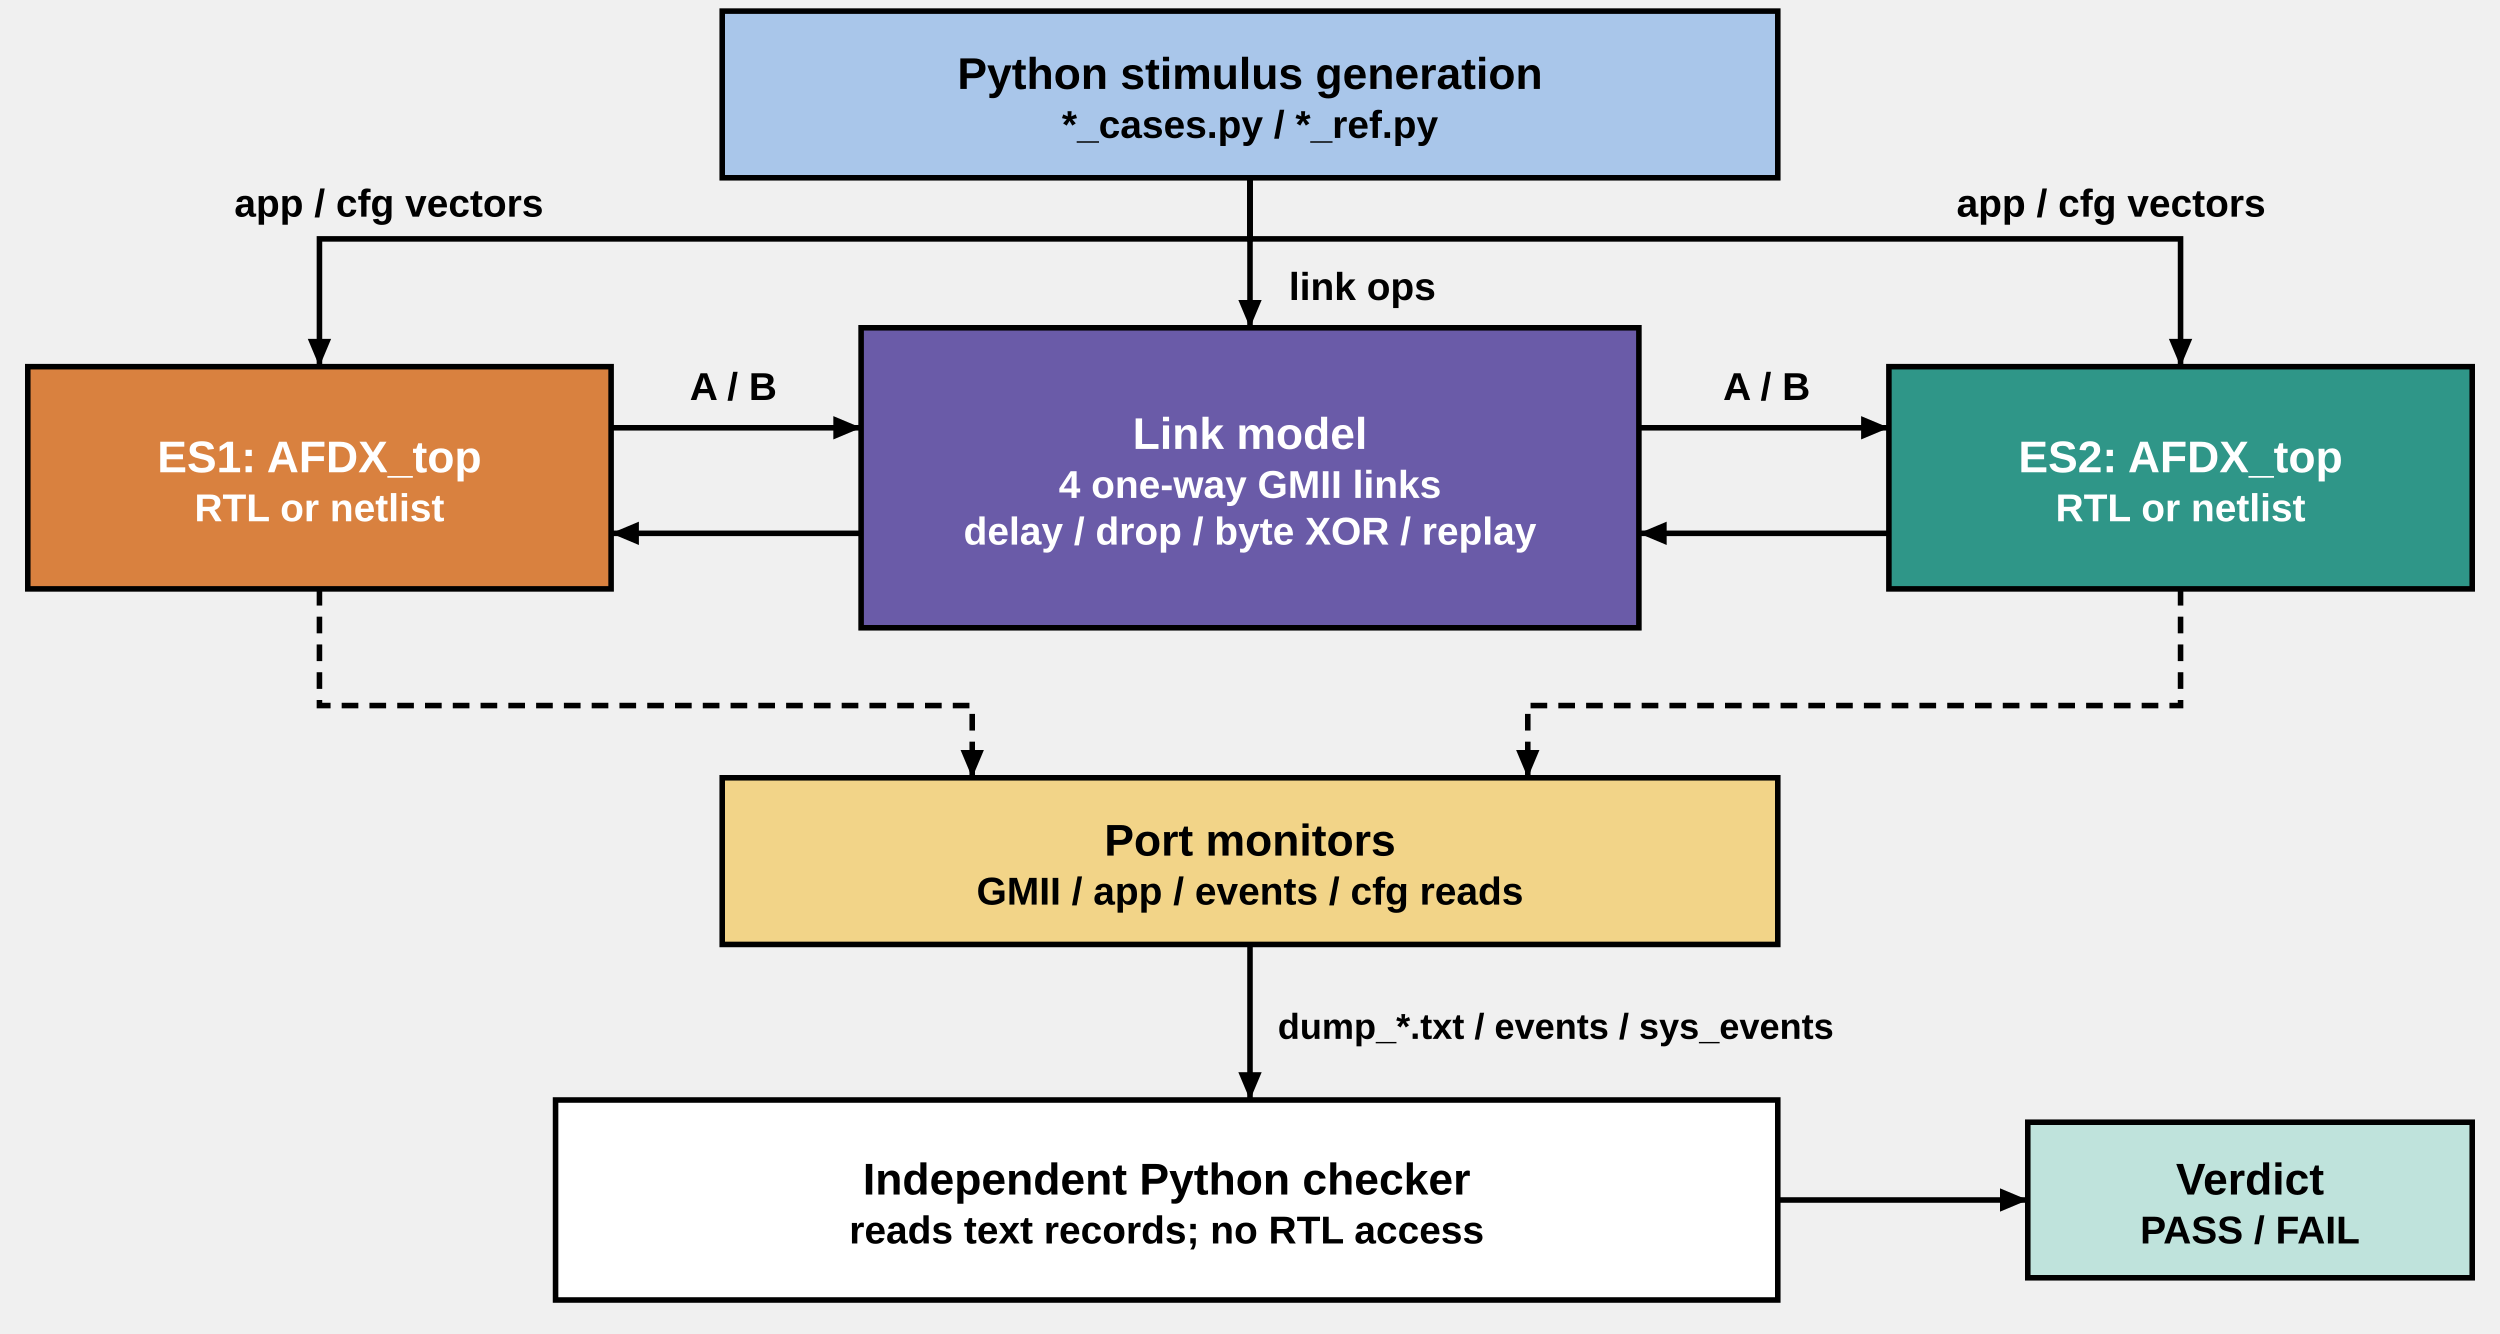
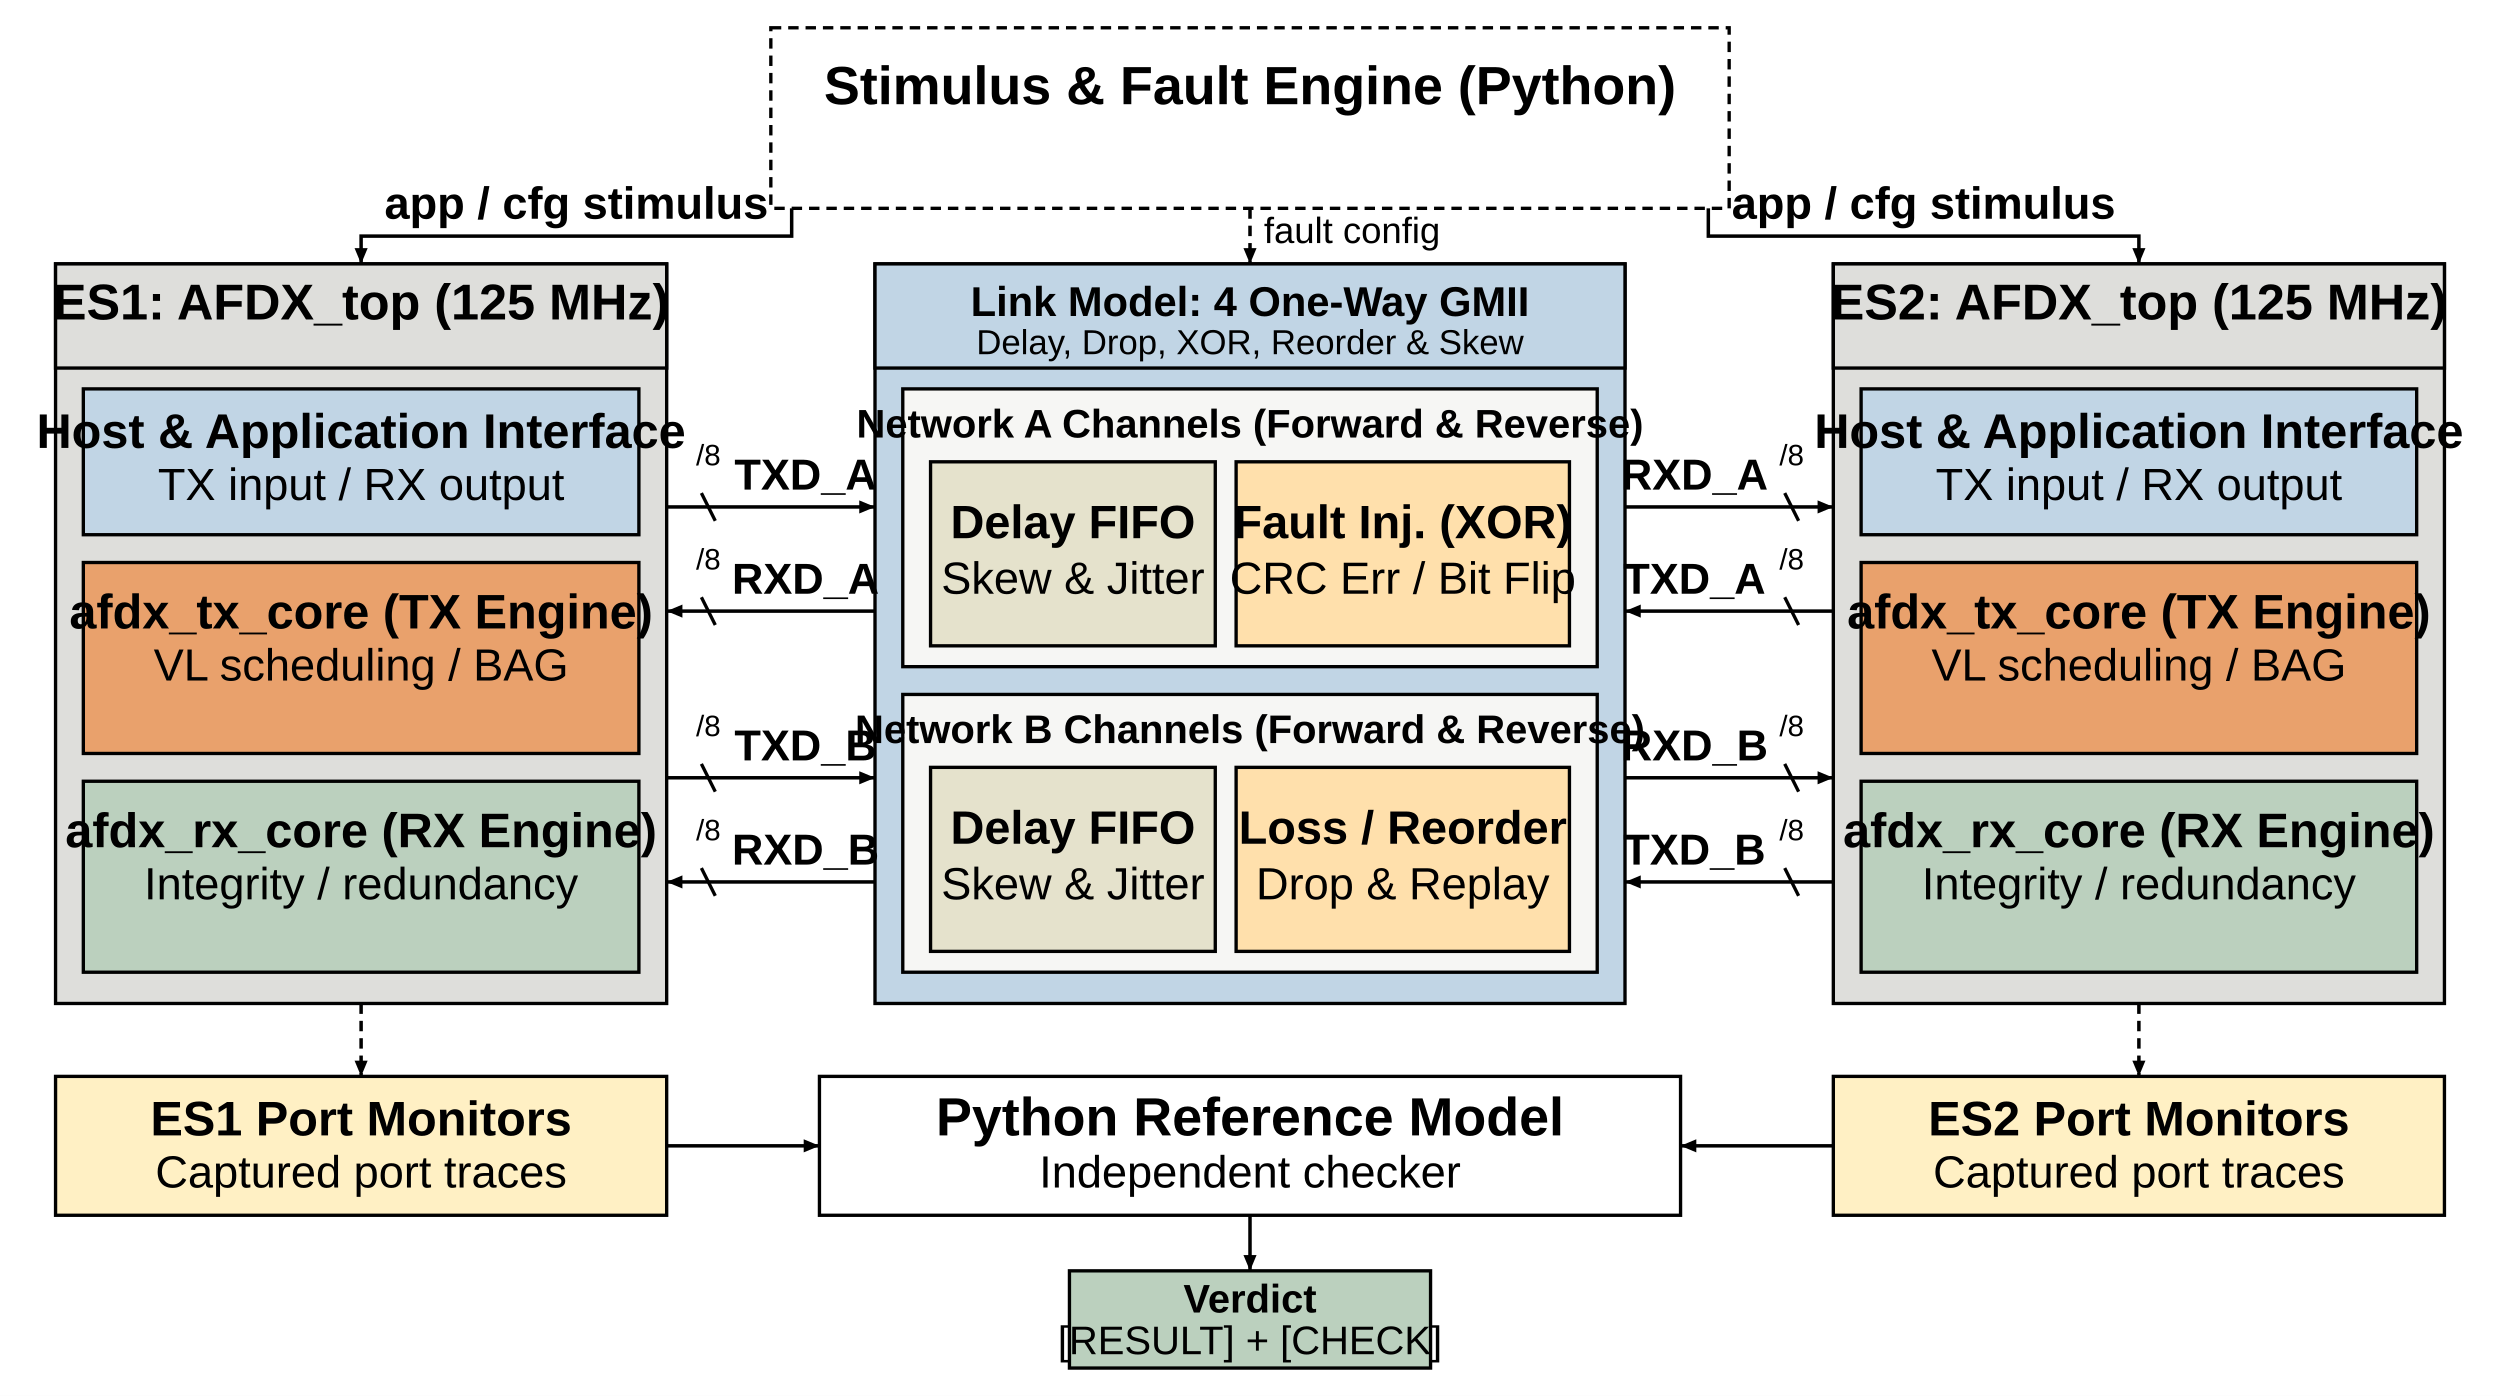
- <svg xmlns="http://www.w3.org/2000/svg" width="450pt" height="240pt" viewBox="0 0 450 240">
-   <style>text { font-family: Arial, Helvetica, sans-serif; }</style>
-   <rect x="130.00" y="2.00" width="190.00" height="30.00" rx="0" fill="#A9C6EA" stroke="#000" stroke-width="1.0" />
-   <text x="225.00" y="16.01" font-size="8.0" text-anchor="middle" fill="#000000" font-weight="bold">Python stimulus generation</text>
-   <text x="225.00" y="24.83" font-size="7.0" text-anchor="middle" fill="#000000" font-weight="bold">*_cases.py / *_ref.py</text>
-   <rect x="5.00" y="66.00" width="105.00" height="40.00" rx="0" fill="#D9813F" stroke="#000" stroke-width="1.0" />
-   <text x="57.50" y="85.01" font-size="8.0" text-anchor="middle" fill="#FFFFFF" font-weight="bold">ES1: AFDX_top</text>
-   <text x="57.50" y="93.83" font-size="7.0" text-anchor="middle" fill="#FFFFFF" font-weight="bold">RTL or netlist</text>
-   <rect x="340.00" y="66.00" width="105.00" height="40.00" rx="0" fill="#2F9688" stroke="#000" stroke-width="1.0" />
-   <text x="392.50" y="85.01" font-size="8.0" text-anchor="middle" fill="#FFFFFF" font-weight="bold">ES2: AFDX_top</text>
-   <text x="392.50" y="93.83" font-size="7.0" text-anchor="middle" fill="#FFFFFF" font-weight="bold">RTL or netlist</text>
-   <rect x="155.00" y="59.00" width="140.00" height="54.00" rx="0" fill="#6A5BA8" stroke="#000" stroke-width="1.0" />
-   <text x="225.00" y="80.81" font-size="8.0" text-anchor="middle" fill="#FFFFFF" font-weight="bold">Link model</text>
-   <text x="225.00" y="89.63" font-size="7.0" text-anchor="middle" fill="#FFFFFF" font-weight="bold">4 one-way GMII links</text>
-   <text x="225.00" y="98.03" font-size="7.0" text-anchor="middle" fill="#FFFFFF" font-weight="bold">delay / drop / byte XOR / replay</text>
-   <path d="M 225.00 32.00 L 225.00 43.00 L 57.50 43.00 L 57.50 66.00" fill="none" stroke="#000" stroke-width="1.0" />
-   <polygon points="57.50,66.00 55.40,61.00 59.60,61.00" fill="#000" />
-   <path d="M 225.00 32.00 L 225.00 43.00 L 392.50 43.00 L 392.50 66.00" fill="none" stroke="#000" stroke-width="1.0" />
-   <polygon points="392.50,66.00 390.40,61.00 394.60,61.00" fill="#000" />
-   <text x="70.00" y="39.00" font-size="7.0" text-anchor="middle" fill="#000" font-weight="bold">app / cfg vectors</text>
-   <text x="380.00" y="39.00" font-size="7.0" text-anchor="middle" fill="#000" font-weight="bold">app / cfg vectors</text>
-   <path d="M 225.00 32.00 L 225.00 59.00" fill="none" stroke="#000" stroke-width="1.0" />
-   <polygon points="225.00,59.00 222.90,54.00 227.10,54.00" fill="#000" />
-   <text x="232.00" y="54.00" font-size="7.0" text-anchor="start" fill="#000" font-weight="bold">link ops</text>
-   <path d="M 110.00 77.00 L 155.00 77.00" fill="none" stroke="#000" stroke-width="1.0" />
-   <polygon points="155.00,77.00 150.00,79.10 150.00,74.90" fill="#000" />
-   <path d="M 295.00 77.00 L 340.00 77.00" fill="none" stroke="#000" stroke-width="1.0" />
-   <polygon points="340.00,77.00 335.00,79.10 335.00,74.90" fill="#000" />
-   <path d="M 110.00 96.00 L 155.00 96.00" fill="none" stroke="#000" stroke-width="1.0" />
-   <polygon points="110.00,96.00 115.00,93.90 115.00,98.10" fill="#000" />
-   <path d="M 295.00 96.00 L 340.00 96.00" fill="none" stroke="#000" stroke-width="1.0" />
-   <polygon points="295.00,96.00 300.00,93.90 300.00,98.10" fill="#000" />
-   <text x="132.00" y="72.00" font-size="7.0" text-anchor="middle" fill="#000" font-weight="bold">A / B</text>
-   <text x="318.00" y="72.00" font-size="7.0" text-anchor="middle" fill="#000" font-weight="bold">A / B</text>
-   <rect x="130.00" y="140.00" width="190.00" height="30.00" rx="0" fill="#F2D488" stroke="#000" stroke-width="1.0" />
-   <text x="225.00" y="154.01" font-size="8.0" text-anchor="middle" fill="#000000" font-weight="bold">Port monitors</text>
-   <text x="225.00" y="162.83" font-size="7.0" text-anchor="middle" fill="#000000" font-weight="bold">GMII / app / events / cfg reads</text>
-   <path d="M 57.50 106.00 L 57.50 127.00 L 175.00 127.00 L 175.00 140.00" fill="none" stroke="#000" stroke-width="1.0" stroke-dasharray="3 2" />
-   <polygon points="175.00,140.00 172.90,135.00 177.10,135.00" fill="#000" />
-   <path d="M 392.50 106.00 L 392.50 127.00 L 275.00 127.00 L 275.00 140.00" fill="none" stroke="#000" stroke-width="1.0" stroke-dasharray="3 2" />
-   <polygon points="275.00,140.00 272.90,135.00 277.10,135.00" fill="#000" />
-   <rect x="100.00" y="198.00" width="220.00" height="36.00" rx="0" fill="#FFFFFF" stroke="#000" stroke-width="1.0" />
-   <text x="210.00" y="215.01" font-size="8.0" text-anchor="middle" fill="#000000" font-weight="bold">Independent Python checker</text>
-   <text x="210.00" y="223.83" font-size="7.0" text-anchor="middle" fill="#000000" font-weight="bold">reads text records; no RTL access</text>
-   <path d="M 225.00 170.00 L 225.00 198.00" fill="none" stroke="#000" stroke-width="1.0" />
-   <polygon points="225.00,198.00 222.90,193.00 227.10,193.00" fill="#000" />
-   <text x="230.00" y="187.00" font-size="6.5" text-anchor="start" fill="#000" font-weight="bold">dump_*.txt / events / sys_events</text>
-   <rect x="365.00" y="202.00" width="80.00" height="28.00" rx="0" fill="#BFE3DC" stroke="#000" stroke-width="1.0" />
-   <text x="405.00" y="215.01" font-size="8.0" text-anchor="middle" fill="#000000" font-weight="bold">Verdict</text>
-   <text x="405.00" y="223.83" font-size="7.0" text-anchor="middle" fill="#000000" font-weight="bold">PASS / FAIL</text>
-   <path d="M 320.00 216.00 L 365.00 216.00" fill="none" stroke="#000" stroke-width="1.0" />
-   <polygon points="365.00,216.00 360.00,218.10 360.00,213.90" fill="#000" />
+ <svg xmlns="http://www.w3.org/2000/svg" viewBox="0 0 720 402" width="720" height="402">
+   <defs>
+     <marker id="arr-blk" viewBox="0 0 8 8" refX="7" refY="4" markerWidth="6" markerHeight="6" orient="auto-start-reverse">
+       <path d="M 1 1.5 L 7 4 L 1 6.5 z" fill="#000000" />
+     </marker>
+   </defs>
+   <style>text {font-family:'Arial Narrow',Arial,sans-serif;text-rendering:geometricPrecision;fill:#000000;}</style>
+   <rect width="720" height="402" fill="#FFFFFF" />
+   <rect x="222" y="8" width="276" height="52" fill="#FFFFFF" stroke="#000000" stroke-width="0.963" stroke-dasharray="3 2" />
+   <text x="360" y="30" font-size="15.5" font-weight="bold" text-anchor="middle">Stimulus &amp; Fault Engine (Python)</text>
+   <rect x="16" y="76" width="176" height="213" fill="#DEDEDB" stroke="#000000" stroke-width="0.963" />
+   <rect x="16" y="76" width="176" height="30" fill="#DEDEDB" stroke="#000000" stroke-width="0.963" />
+   <text x="104" y="92" font-size="14.5" font-weight="bold" text-anchor="middle">ES1: AFDX_top (125 MHz)</text>
+   <rect x="24" y="112" width="160" height="42" fill="#C1D5E5" stroke="#000000" stroke-width="0.963" />
+   <text x="104" y="129" font-size="14" font-weight="bold" text-anchor="middle">Host &amp; Application Interface</text>
+   <text x="104" y="144" font-size="13" font-weight="normal" text-anchor="middle">TX input / RX output</text>
+   <rect x="24" y="162" width="160" height="55" fill="#E9A16C" stroke="#000000" stroke-width="0.963" />
+   <text x="104" y="181" font-size="14" font-weight="bold" text-anchor="middle">afdx_tx_core (TX Engine)</text>
+   <text x="104" y="196" font-size="13" font-weight="normal" text-anchor="middle">VL scheduling / BAG</text>
+   <rect x="24" y="225" width="160" height="55" fill="#BBD0BE" stroke="#000000" stroke-width="0.963" />
+   <text x="104" y="244" font-size="14" font-weight="bold" text-anchor="middle">afdx_rx_core (RX Engine)</text>
+   <text x="104" y="259" font-size="13" font-weight="normal" text-anchor="middle">Integrity / redundancy</text>
+   <rect x="528" y="76" width="176" height="213" fill="#DEDEDB" stroke="#000000" stroke-width="0.963" />
+   <rect x="528" y="76" width="176" height="30" fill="#DEDEDB" stroke="#000000" stroke-width="0.963" />
+   <text x="616" y="92" font-size="14.5" font-weight="bold" text-anchor="middle">ES2: AFDX_top (125 MHz)</text>
+   <rect x="536" y="112" width="160" height="42" fill="#C1D5E5" stroke="#000000" stroke-width="0.963" />
+   <text x="616" y="129" font-size="14" font-weight="bold" text-anchor="middle">Host &amp; Application Interface</text>
+   <text x="616" y="144" font-size="13" font-weight="normal" text-anchor="middle">TX input / RX output</text>
+   <rect x="536" y="162" width="160" height="55" fill="#E9A16C" stroke="#000000" stroke-width="0.963" />
+   <text x="616" y="181" font-size="14" font-weight="bold" text-anchor="middle">afdx_tx_core (TX Engine)</text>
+   <text x="616" y="196" font-size="13" font-weight="normal" text-anchor="middle">VL scheduling / BAG</text>
+   <rect x="536" y="225" width="160" height="55" fill="#BBD0BE" stroke="#000000" stroke-width="0.963" />
+   <text x="616" y="244" font-size="14" font-weight="bold" text-anchor="middle">afdx_rx_core (RX Engine)</text>
+   <text x="616" y="259" font-size="13" font-weight="normal" text-anchor="middle">Integrity / redundancy</text>
+   <rect x="252" y="76" width="216" height="213" fill="#C1D5E5" stroke="#000000" stroke-width="0.963" />
+   <rect x="252" y="76" width="216" height="30" fill="#C1D5E5" stroke="#000000" stroke-width="0.963" />
+   <text x="360" y="91" font-size="12" font-weight="bold" text-anchor="middle">Link Model: 4 One-Way GMII</text>
+   <text x="360" y="102" font-size="10" font-weight="normal" text-anchor="middle">Delay, Drop, XOR, Reorder &amp; Skew</text>
+   <rect x="260" y="112" width="200" height="80" fill="#F6F6F4" stroke="#000000" stroke-width="0.963" />
+   <text x="360" y="126" font-size="11.5" font-weight="bold" text-anchor="middle">Network A Channels (Forward &amp; Reverse)</text>
+   <rect x="268" y="133" width="82" height="53" fill="#E5E2CC" stroke="#000000" stroke-width="0.963" />
+   <rect x="356" y="133" width="96" height="53" fill="#FFE0AC" stroke="#000000" stroke-width="0.963" />
+   <text x="309" y="155" font-size="13.5" font-weight="bold" text-anchor="middle">Delay FIFO</text>
+   <text x="309" y="171" font-size="13" font-weight="normal" text-anchor="middle">Skew &amp; Jitter</text>
+   <text x="404" y="155" font-size="13.5" font-weight="bold" text-anchor="middle">Fault Inj. (XOR)</text>
+   <text x="404" y="171" font-size="13" font-weight="normal" text-anchor="middle">CRC Err / Bit Flip</text>
+   <rect x="260" y="200" width="200" height="80" fill="#F6F6F4" stroke="#000000" stroke-width="0.963" />
+   <text x="360" y="214" font-size="11.5" font-weight="bold" text-anchor="middle">Network B Channels (Forward &amp; Reverse)</text>
+   <rect x="268" y="221" width="82" height="53" fill="#E5E2CC" stroke="#000000" stroke-width="0.963" />
+   <rect x="356" y="221" width="96" height="53" fill="#FFE0AC" stroke="#000000" stroke-width="0.963" />
+   <text x="309" y="243" font-size="13.5" font-weight="bold" text-anchor="middle">Delay FIFO</text>
+   <text x="309" y="259" font-size="13" font-weight="normal" text-anchor="middle">Skew &amp; Jitter</text>
+   <text x="404" y="243" font-size="13.5" font-weight="bold" text-anchor="middle">Loss / Reorder</text>
+   <text x="404" y="259" font-size="13" font-weight="normal" text-anchor="middle">Drop &amp; Replay</text>
+   <path d="M 228 60 L 228 68 L 104 68 L 104 76" fill="none" stroke="#000000" stroke-width="1.008" marker-end="url(#arr-blk)" />
+   <text x="166" y="63" font-size="13" font-weight="bold" text-anchor="middle">app / cfg stimulus</text>
+   <path d="M 492 60 L 492 68 L 616 68 L 616 76" fill="none" stroke="#000000" stroke-width="1.008" marker-end="url(#arr-blk)" />
+   <text x="554" y="63" font-size="13" font-weight="bold" text-anchor="middle">app / cfg stimulus</text>
+   <path d="M 360 60 L 360 76" fill="none" stroke="#000000" stroke-width="1.008" stroke-dasharray="3 2" marker-end="url(#arr-blk)" />
+   <text x="364" y="70" font-size="10.5" font-weight="normal" text-anchor="start">fault config</text>
+   <path d="M 192 146 L 252 146" fill="none" stroke="#000000" stroke-width="1.008" marker-end="url(#arr-blk)" />
+   <path d="M 468 146 L 528 146" fill="none" stroke="#000000" stroke-width="1.008" marker-end="url(#arr-blk)" />
+   <text x="232" y="141" font-size="12.5" font-weight="bold" text-anchor="middle">TXD_A</text>
+   <path d="M 202 142 L 206 150" stroke="#000000" stroke-width="0.963" />
+   <text x="204" y="134" font-size="8.5" font-weight="normal" text-anchor="middle">/8</text>
+   <text x="488" y="141" font-size="12.5" font-weight="bold" text-anchor="middle">RXD_A</text>
+   <path d="M 514 142 L 518 150" stroke="#000000" stroke-width="0.963" />
+   <text x="516" y="134" font-size="8.5" font-weight="normal" text-anchor="middle">/8</text>
+   <path d="M 252 176 L 192 176" fill="none" stroke="#000000" stroke-width="1.008" marker-end="url(#arr-blk)" />
+   <path d="M 528 176 L 468 176" fill="none" stroke="#000000" stroke-width="1.008" marker-end="url(#arr-blk)" />
+   <text x="232" y="171" font-size="12.5" font-weight="bold" text-anchor="middle">RXD_A</text>
+   <path d="M 202 172 L 206 180" stroke="#000000" stroke-width="0.963" />
+   <text x="204" y="164" font-size="8.5" font-weight="normal" text-anchor="middle">/8</text>
+   <text x="488" y="171" font-size="12.5" font-weight="bold" text-anchor="middle">TXD_A</text>
+   <path d="M 514 172 L 518 180" stroke="#000000" stroke-width="0.963" />
+   <text x="516" y="164" font-size="8.5" font-weight="normal" text-anchor="middle">/8</text>
+   <path d="M 192 224 L 252 224" fill="none" stroke="#000000" stroke-width="1.008" marker-end="url(#arr-blk)" />
+   <path d="M 468 224 L 528 224" fill="none" stroke="#000000" stroke-width="1.008" marker-end="url(#arr-blk)" />
+   <text x="232" y="219" font-size="12.5" font-weight="bold" text-anchor="middle">TXD_B</text>
+   <path d="M 202 220 L 206 228" stroke="#000000" stroke-width="0.963" />
+   <text x="204" y="212" font-size="8.5" font-weight="normal" text-anchor="middle">/8</text>
+   <text x="488" y="219" font-size="12.5" font-weight="bold" text-anchor="middle">RXD_B</text>
+   <path d="M 514 220 L 518 228" stroke="#000000" stroke-width="0.963" />
+   <text x="516" y="212" font-size="8.5" font-weight="normal" text-anchor="middle">/8</text>
+   <path d="M 252 254 L 192 254" fill="none" stroke="#000000" stroke-width="1.008" marker-end="url(#arr-blk)" />
+   <path d="M 528 254 L 468 254" fill="none" stroke="#000000" stroke-width="1.008" marker-end="url(#arr-blk)" />
+   <text x="232" y="249" font-size="12.5" font-weight="bold" text-anchor="middle">RXD_B</text>
+   <path d="M 202 250 L 206 258" stroke="#000000" stroke-width="0.963" />
+   <text x="204" y="242" font-size="8.5" font-weight="normal" text-anchor="middle">/8</text>
+   <text x="488" y="249" font-size="12.5" font-weight="bold" text-anchor="middle">TXD_B</text>
+   <path d="M 514 250 L 518 258" stroke="#000000" stroke-width="0.963" />
+   <text x="516" y="242" font-size="8.5" font-weight="normal" text-anchor="middle">/8</text>
+   <rect x="16" y="310" width="176" height="40" fill="#FFF0C4" stroke="#000000" stroke-width="0.963" />
+   <text x="104" y="327" font-size="14" font-weight="bold" text-anchor="middle">ES1 Port Monitors</text>
+   <text x="104" y="342" font-size="13" font-weight="normal" text-anchor="middle">Captured port traces</text>
+   <path d="M 104 289 L 104 310" fill="none" stroke="#000000" stroke-width="1.008" stroke-dasharray="3 2" marker-end="url(#arr-blk)" />
+   <rect x="528" y="310" width="176" height="40" fill="#FFF0C4" stroke="#000000" stroke-width="0.963" />
+   <text x="616" y="327" font-size="14" font-weight="bold" text-anchor="middle">ES2 Port Monitors</text>
+   <text x="616" y="342" font-size="13" font-weight="normal" text-anchor="middle">Captured port traces</text>
+   <path d="M 616 289 L 616 310" fill="none" stroke="#000000" stroke-width="1.008" stroke-dasharray="3 2" marker-end="url(#arr-blk)" />
+   <rect x="236" y="310" width="248" height="40" fill="#FFFFFF" stroke="#000000" stroke-width="0.963" />
+   <text x="360" y="327" font-size="15.5" font-weight="bold" text-anchor="middle">Python Reference Model</text>
+   <text x="360" y="342" font-size="13" font-weight="normal" text-anchor="middle">Independent checker</text>
+   <path d="M 192 330 L 236 330" fill="none" stroke="#000000" stroke-width="1.008" marker-end="url(#arr-blk)" />
+   <path d="M 528 330 L 484 330" fill="none" stroke="#000000" stroke-width="1.008" marker-end="url(#arr-blk)" />
+   <rect x="308" y="366" width="104" height="28" fill="#BBD0BE" stroke="#000000" stroke-width="0.963" />
+   <text x="360" y="378" font-size="11.5" font-weight="bold" text-anchor="middle">Verdict</text>
+   <text x="360" y="390" font-size="11.5" font-weight="normal" text-anchor="middle">[RESULT] + [CHECK]</text>
+   <path d="M 360 350 L 360 366" fill="none" stroke="#000000" stroke-width="1.008" marker-end="url(#arr-blk)" />
</svg>
